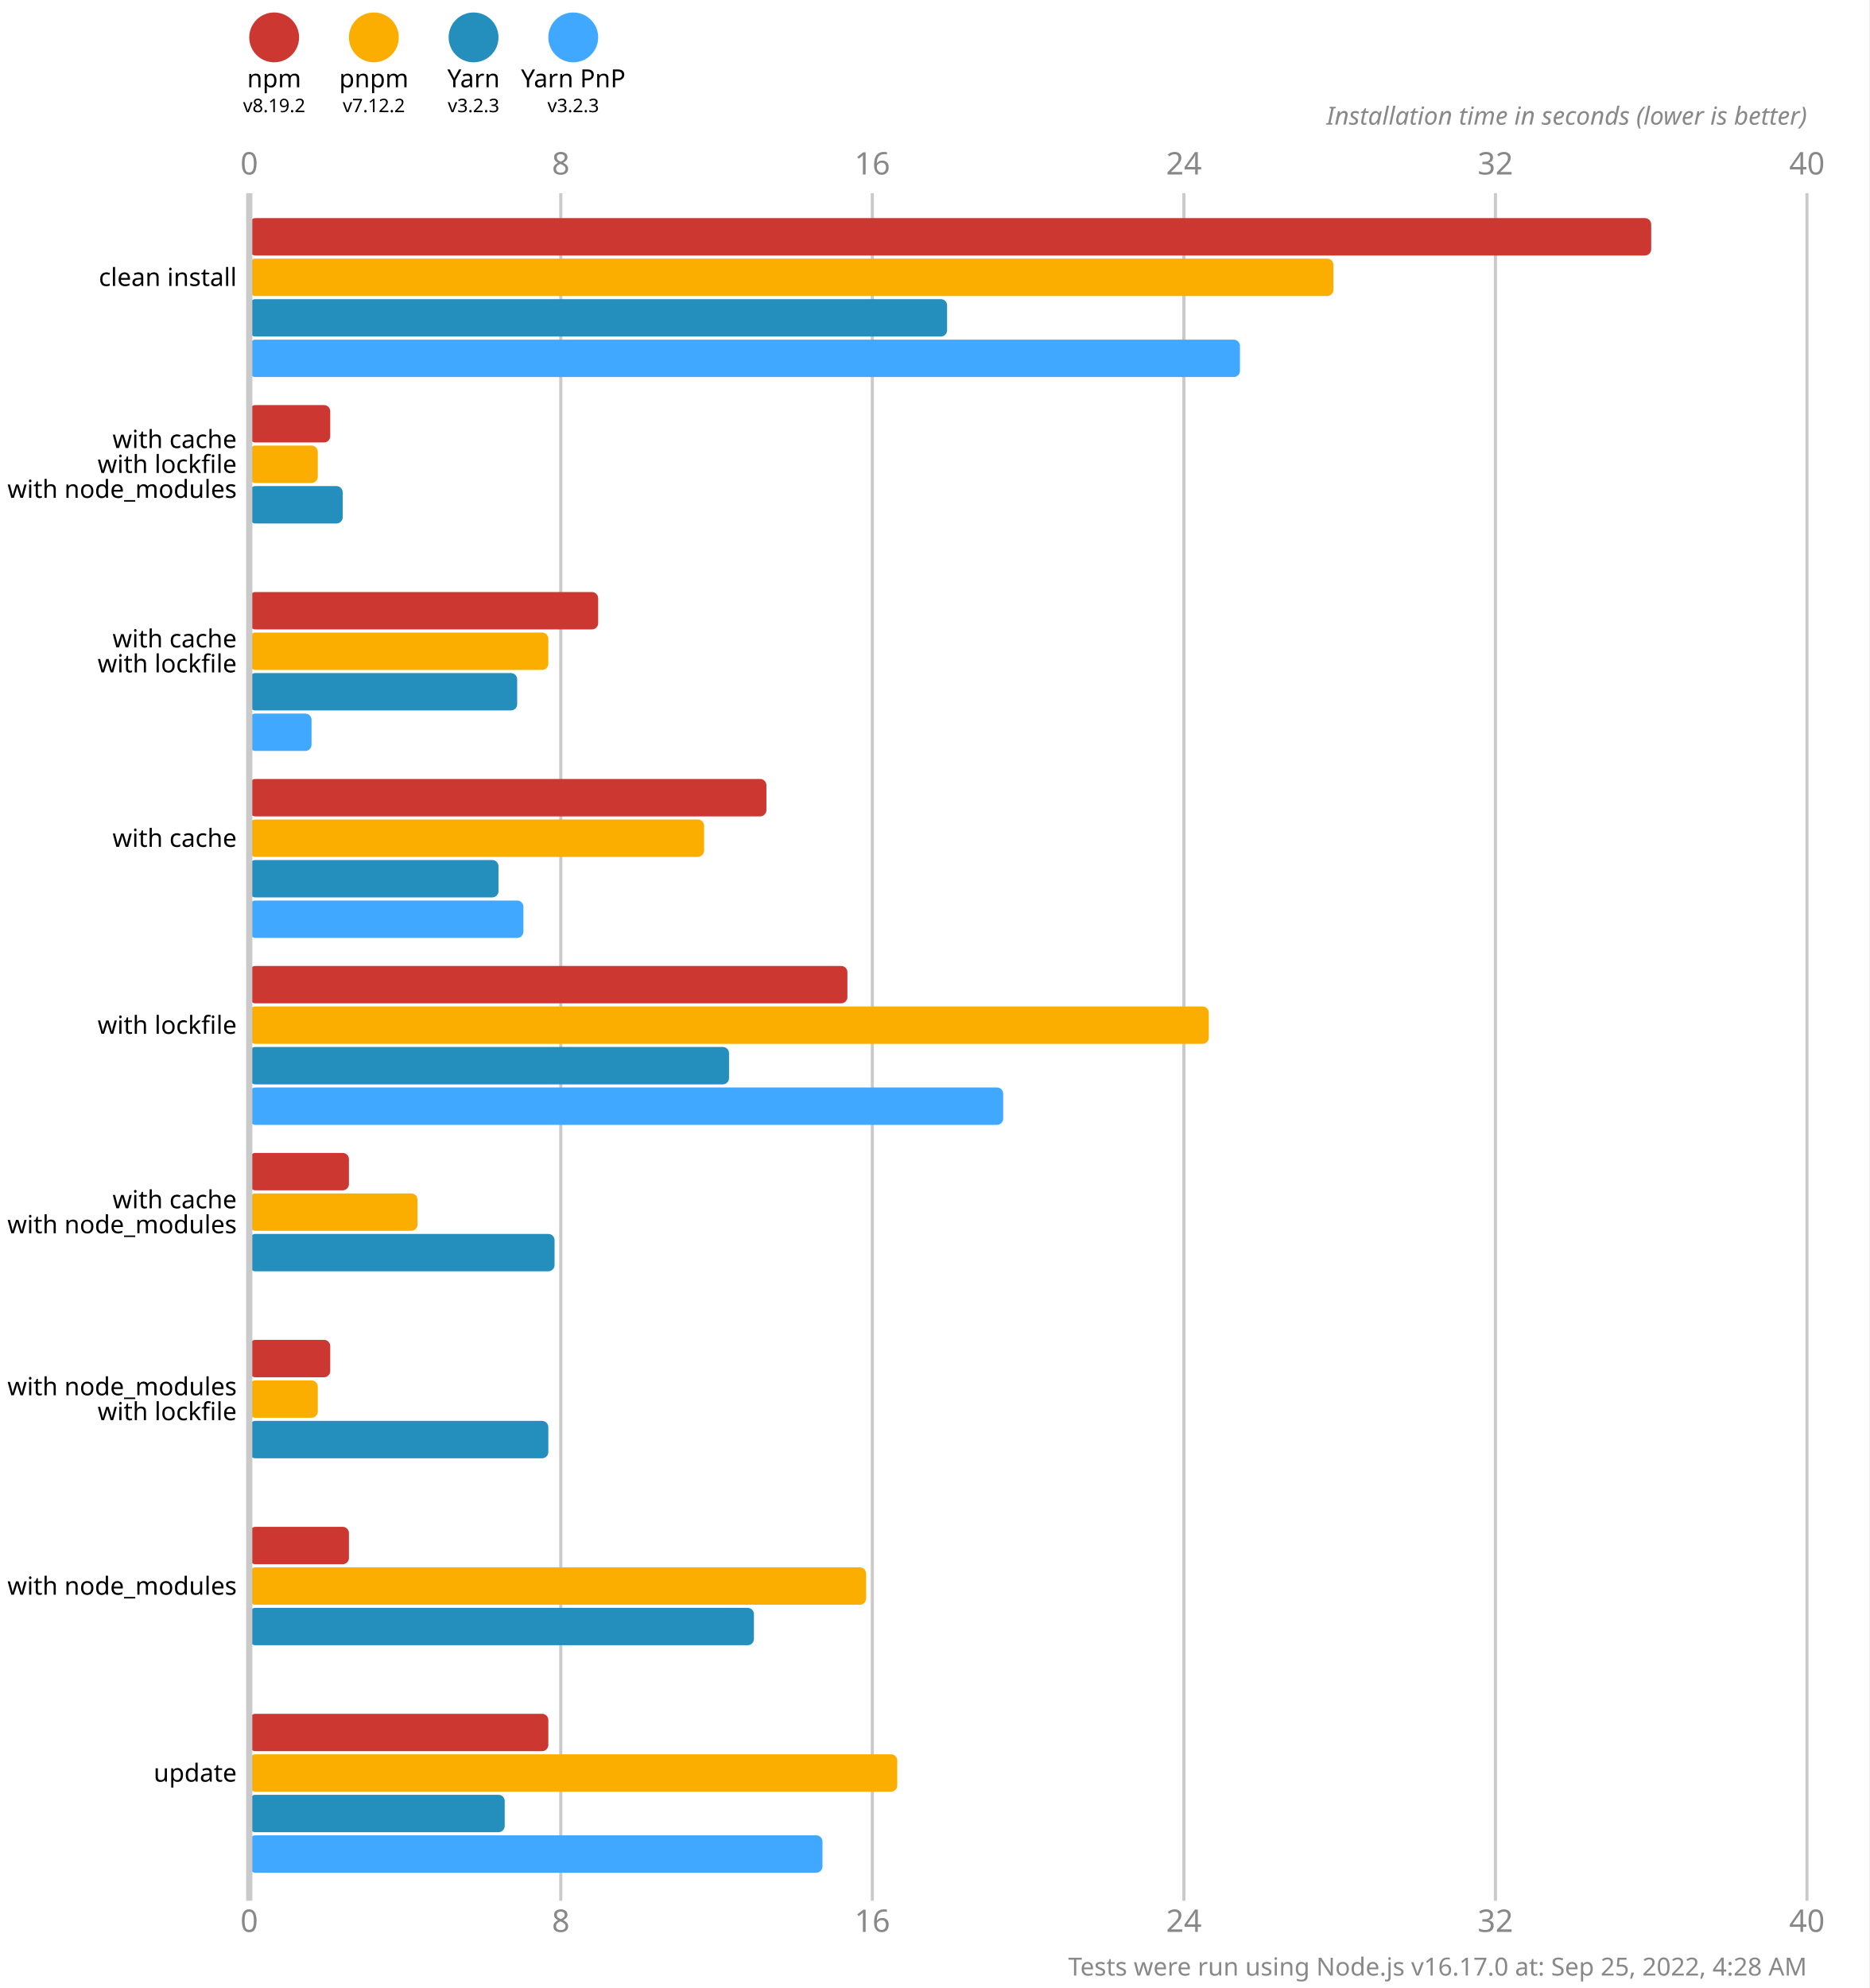
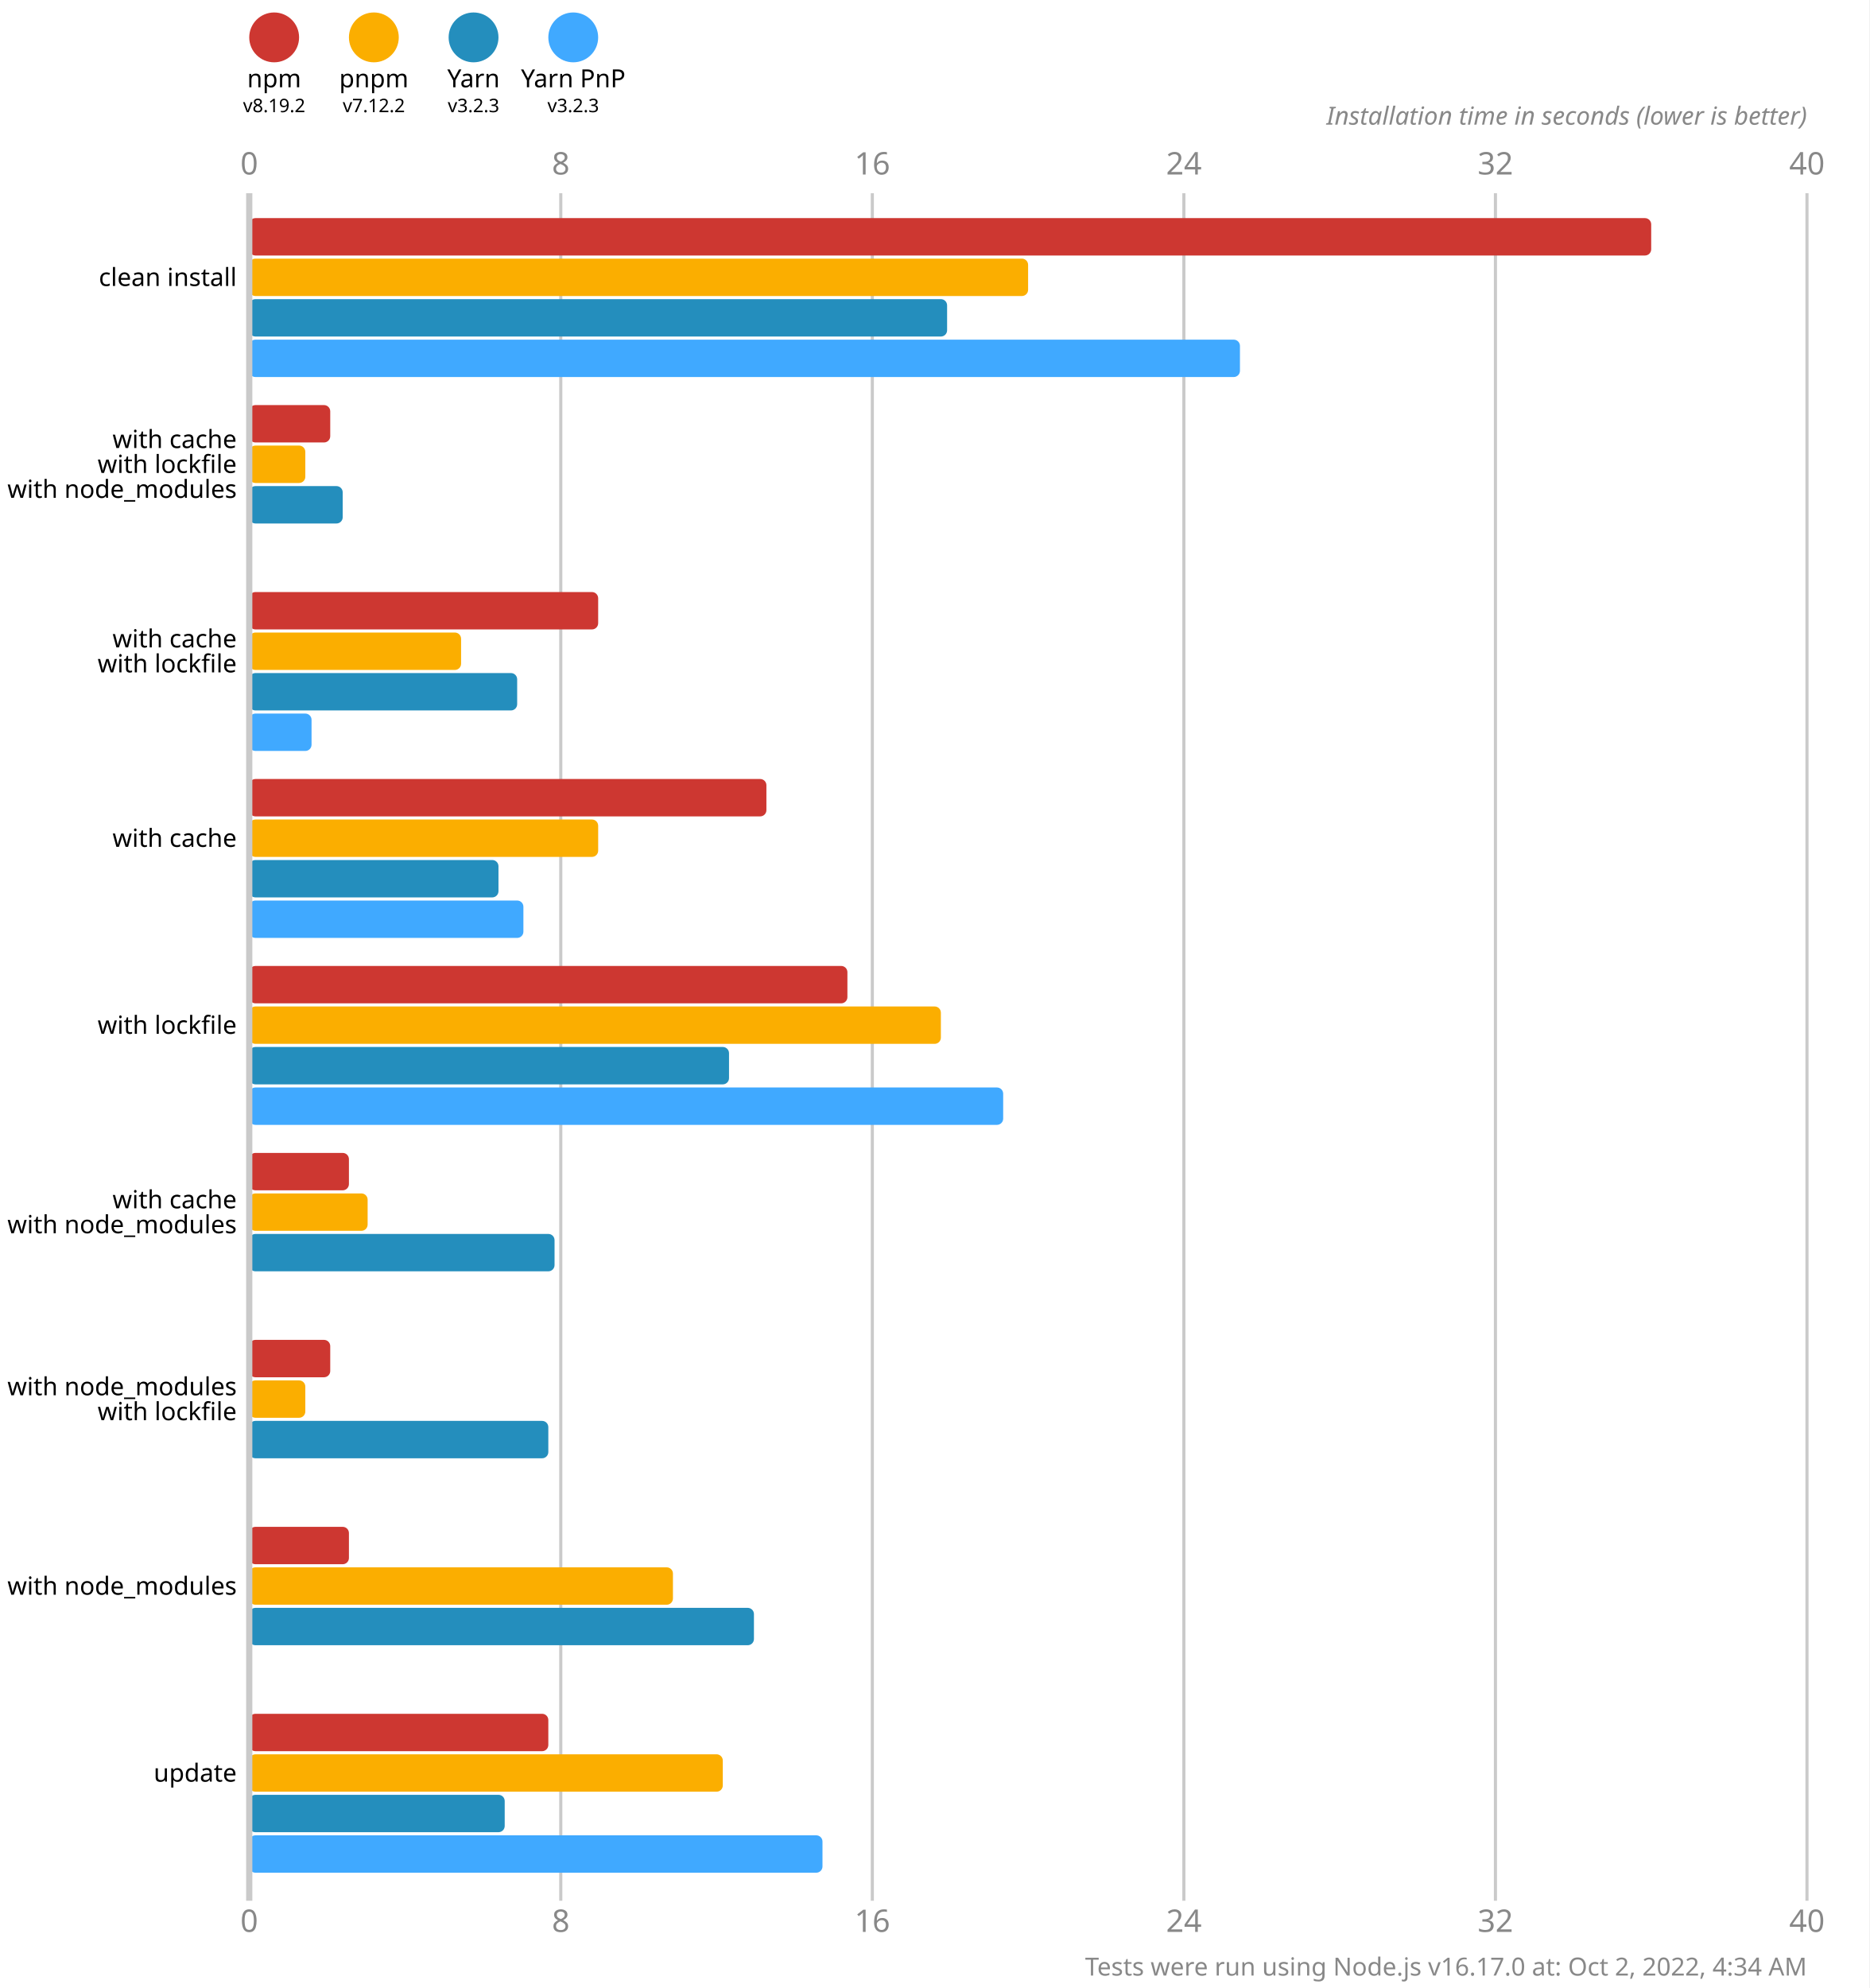
<svg xmlns="http://www.w3.org/2000/svg" version="1.1" viewBox="0 0 300 319">
  <style>
    .font { font-family: sans-serif; }
    .s3 { font-size: 3px; }
    .s4 { font-size: 4px; }
    .s5 { font-size: 5px; }
    .line { stroke: #cacaca; }
    .width { stroke-width: 0.5; }
    .text { fill: #888; }
  </style>
  <rect x="0" y="0" width="300" height="319" fill="#fff" />
  <circle cx="44" cy="6" r="4" fill="#cd3731" />
  <text x="44" y="14" class="font s4" text-anchor="middle">npm</text>
  <text x="44" y="18" class="font s3" text-anchor="middle">v8.19.2</text>
  <circle cx="60" cy="6" r="4" fill="#fbae00" />
  <text x="60" y="14" class="font s4" text-anchor="middle">pnpm</text>
  <text x="60" y="18" class="font s3" text-anchor="middle">v7.12.2</text>
  <circle cx="76" cy="6" r="4" fill="#248ebd" />
  <text x="76" y="14" class="font s4" text-anchor="middle">Yarn</text>
  <text x="76" y="18" class="font s3" text-anchor="middle">v3.2.3</text>
  <circle cx="92" cy="6" r="4" fill="#40a9ff" />
  <text x="92" y="14" class="font s4" text-anchor="middle">Yarn PnP</text>
  <text x="92" y="18" class="font s3" text-anchor="middle">v3.2.3</text>
  <text x="40" y="28" class="font s5 text" text-anchor="middle">0</text>
  <text x="40" y="310" class="font s5 text" text-anchor="middle">0</text>
  <line x1="90" y1="31" x2="90" y2="305" class="line width" />
  <text x="90" y="28" class="font s5 text" text-anchor="middle">8</text>
  <text x="90" y="310" class="font s5 text" text-anchor="middle">8</text>
  <line x1="140" y1="31" x2="140" y2="305" class="line width" />
  <text x="140" y="28" class="font s5 text" text-anchor="middle">16</text>
  <text x="140" y="310" class="font s5 text" text-anchor="middle">16</text>
  <line x1="190" y1="31" x2="190" y2="305" class="line width" />
  <text x="190" y="28" class="font s5 text" text-anchor="middle">24</text>
  <text x="190" y="310" class="font s5 text" text-anchor="middle">24</text>
  <line x1="240" y1="31" x2="240" y2="305" class="line width" />
  <text x="240" y="28" class="font s5 text" text-anchor="middle">32</text>
  <text x="240" y="310" class="font s5 text" text-anchor="middle">32</text>
  <line x1="290" y1="31" x2="290" y2="305" class="line width" />
  <text x="290" y="28" class="font s5 text" text-anchor="middle">40</text>
  <text x="290" y="310" class="font s5 text" text-anchor="middle">40</text>
  <text x="290" y="20" class="font s4 text" font-style="italic" text-anchor="end">Installation time in seconds (lower is better)</text>
  <rect x="40" y="35" width="225" height="6" fill="#cd3731" rx="1" ry="1" />
-   <rect x="40" y="41.5" width="174" height="6" fill="#fbae00" rx="1" ry="1" />
+   <rect x="40" y="41.5" width="125" height="6" fill="#fbae00" rx="1" ry="1" />
  <rect x="40" y="48" width="112" height="6" fill="#248ebd" rx="1" ry="1" />
  <rect x="40" y="54.5" width="159" height="6" fill="#40a9ff" rx="1" ry="1" />
  <rect x="40" y="65" width="13" height="6" fill="#cd3731" rx="1" ry="1" />
-   <rect x="40" y="71.5" width="11" height="6" fill="#fbae00" rx="1" ry="1" />
+   <rect x="40" y="71.5" width="9" height="6" fill="#fbae00" rx="1" ry="1" />
  <rect x="40" y="78" width="15" height="6" fill="#248ebd" rx="1" ry="1" />
  <rect x="40" y="84.5" width="0" height="6" fill="#40a9ff" rx="1" ry="1" />
  <rect x="40" y="95" width="56" height="6" fill="#cd3731" rx="1" ry="1" />
-   <rect x="40" y="101.5" width="48" height="6" fill="#fbae00" rx="1" ry="1" />
+   <rect x="40" y="101.5" width="34" height="6" fill="#fbae00" rx="1" ry="1" />
  <rect x="40" y="108" width="43" height="6" fill="#248ebd" rx="1" ry="1" />
  <rect x="40" y="114.5" width="10" height="6" fill="#40a9ff" rx="1" ry="1" />
  <rect x="40" y="125" width="83" height="6" fill="#cd3731" rx="1" ry="1" />
-   <rect x="40" y="131.5" width="73" height="6" fill="#fbae00" rx="1" ry="1" />
+   <rect x="40" y="131.5" width="56" height="6" fill="#fbae00" rx="1" ry="1" />
  <rect x="40" y="138" width="40" height="6" fill="#248ebd" rx="1" ry="1" />
  <rect x="40" y="144.5" width="44" height="6" fill="#40a9ff" rx="1" ry="1" />
  <rect x="40" y="155" width="96" height="6" fill="#cd3731" rx="1" ry="1" />
-   <rect x="40" y="161.5" width="154" height="6" fill="#fbae00" rx="1" ry="1" />
+   <rect x="40" y="161.5" width="111" height="6" fill="#fbae00" rx="1" ry="1" />
  <rect x="40" y="168" width="77" height="6" fill="#248ebd" rx="1" ry="1" />
  <rect x="40" y="174.5" width="121" height="6" fill="#40a9ff" rx="1" ry="1" />
  <rect x="40" y="185" width="16" height="6" fill="#cd3731" rx="1" ry="1" />
-   <rect x="40" y="191.5" width="27" height="6" fill="#fbae00" rx="1" ry="1" />
+   <rect x="40" y="191.5" width="19" height="6" fill="#fbae00" rx="1" ry="1" />
  <rect x="40" y="198" width="49" height="6" fill="#248ebd" rx="1" ry="1" />
  <rect x="40" y="204.5" width="0" height="6" fill="#40a9ff" rx="1" ry="1" />
  <rect x="40" y="215" width="13" height="6" fill="#cd3731" rx="1" ry="1" />
-   <rect x="40" y="221.5" width="11" height="6" fill="#fbae00" rx="1" ry="1" />
+   <rect x="40" y="221.5" width="9" height="6" fill="#fbae00" rx="1" ry="1" />
  <rect x="40" y="228" width="48" height="6" fill="#248ebd" rx="1" ry="1" />
  <rect x="40" y="234.5" width="0" height="6" fill="#40a9ff" rx="1" ry="1" />
  <rect x="40" y="245" width="16" height="6" fill="#cd3731" rx="1" ry="1" />
-   <rect x="40" y="251.5" width="99" height="6" fill="#fbae00" rx="1" ry="1" />
+   <rect x="40" y="251.5" width="68" height="6" fill="#fbae00" rx="1" ry="1" />
  <rect x="40" y="258" width="81" height="6" fill="#248ebd" rx="1" ry="1" />
  <rect x="40" y="264.5" width="0" height="6" fill="#40a9ff" rx="1" ry="1" />
  <rect x="40" y="275" width="48" height="6" fill="#cd3731" rx="1" ry="1" />
-   <rect x="40" y="281.5" width="104" height="6" fill="#fbae00" rx="1" ry="1" />
+   <rect x="40" y="281.5" width="76" height="6" fill="#fbae00" rx="1" ry="1" />
  <rect x="40" y="288" width="41" height="6" fill="#248ebd" rx="1" ry="1" />
  <rect x="40" y="294.5" width="92" height="6" fill="#40a9ff" rx="1" ry="1" />
  <line x1="40" y1="31" x2="40" y2="305" class="line" />
  <text x="38" y="44.5" class="font s4" dominant-baseline="middle" text-anchor="end">clean install</text>
  <text x="38" y="70.5" class="font s4" dominant-baseline="middle" text-anchor="end">with cache</text>
  <text x="38" y="74.5" class="font s4" dominant-baseline="middle" text-anchor="end">with lockfile</text>
  <text x="38" y="78.5" class="font s4" dominant-baseline="middle" text-anchor="end">with node_modules</text>
  <text x="38" y="102.5" class="font s4" dominant-baseline="middle" text-anchor="end">with cache</text>
  <text x="38" y="106.5" class="font s4" dominant-baseline="middle" text-anchor="end">with lockfile</text>
  <text x="38" y="134.5" class="font s4" dominant-baseline="middle" text-anchor="end">with cache</text>
  <text x="38" y="164.5" class="font s4" dominant-baseline="middle" text-anchor="end">with lockfile</text>
  <text x="38" y="192.5" class="font s4" dominant-baseline="middle" text-anchor="end">with cache</text>
  <text x="38" y="196.5" class="font s4" dominant-baseline="middle" text-anchor="end">with node_modules</text>
  <text x="38" y="222.5" class="font s4" dominant-baseline="middle" text-anchor="end">with node_modules</text>
  <text x="38" y="226.5" class="font s4" dominant-baseline="middle" text-anchor="end">with lockfile</text>
  <text x="38" y="254.5" class="font s4" dominant-baseline="middle" text-anchor="end">with node_modules</text>
  <text x="38" y="284.5" class="font s4" dominant-baseline="middle" text-anchor="end">update</text>
-   <text x="290" y="317" class="font s4 text" text-anchor="end">Tests were run using Node.js v16.17.0 at: Sep 25, 2022, 4:28 AM</text>
+   <text x="290" y="317" class="font s4 text" text-anchor="end">Tests were run using Node.js v16.17.0 at: Oct 2, 2022, 4:34 AM</text>
</svg>
